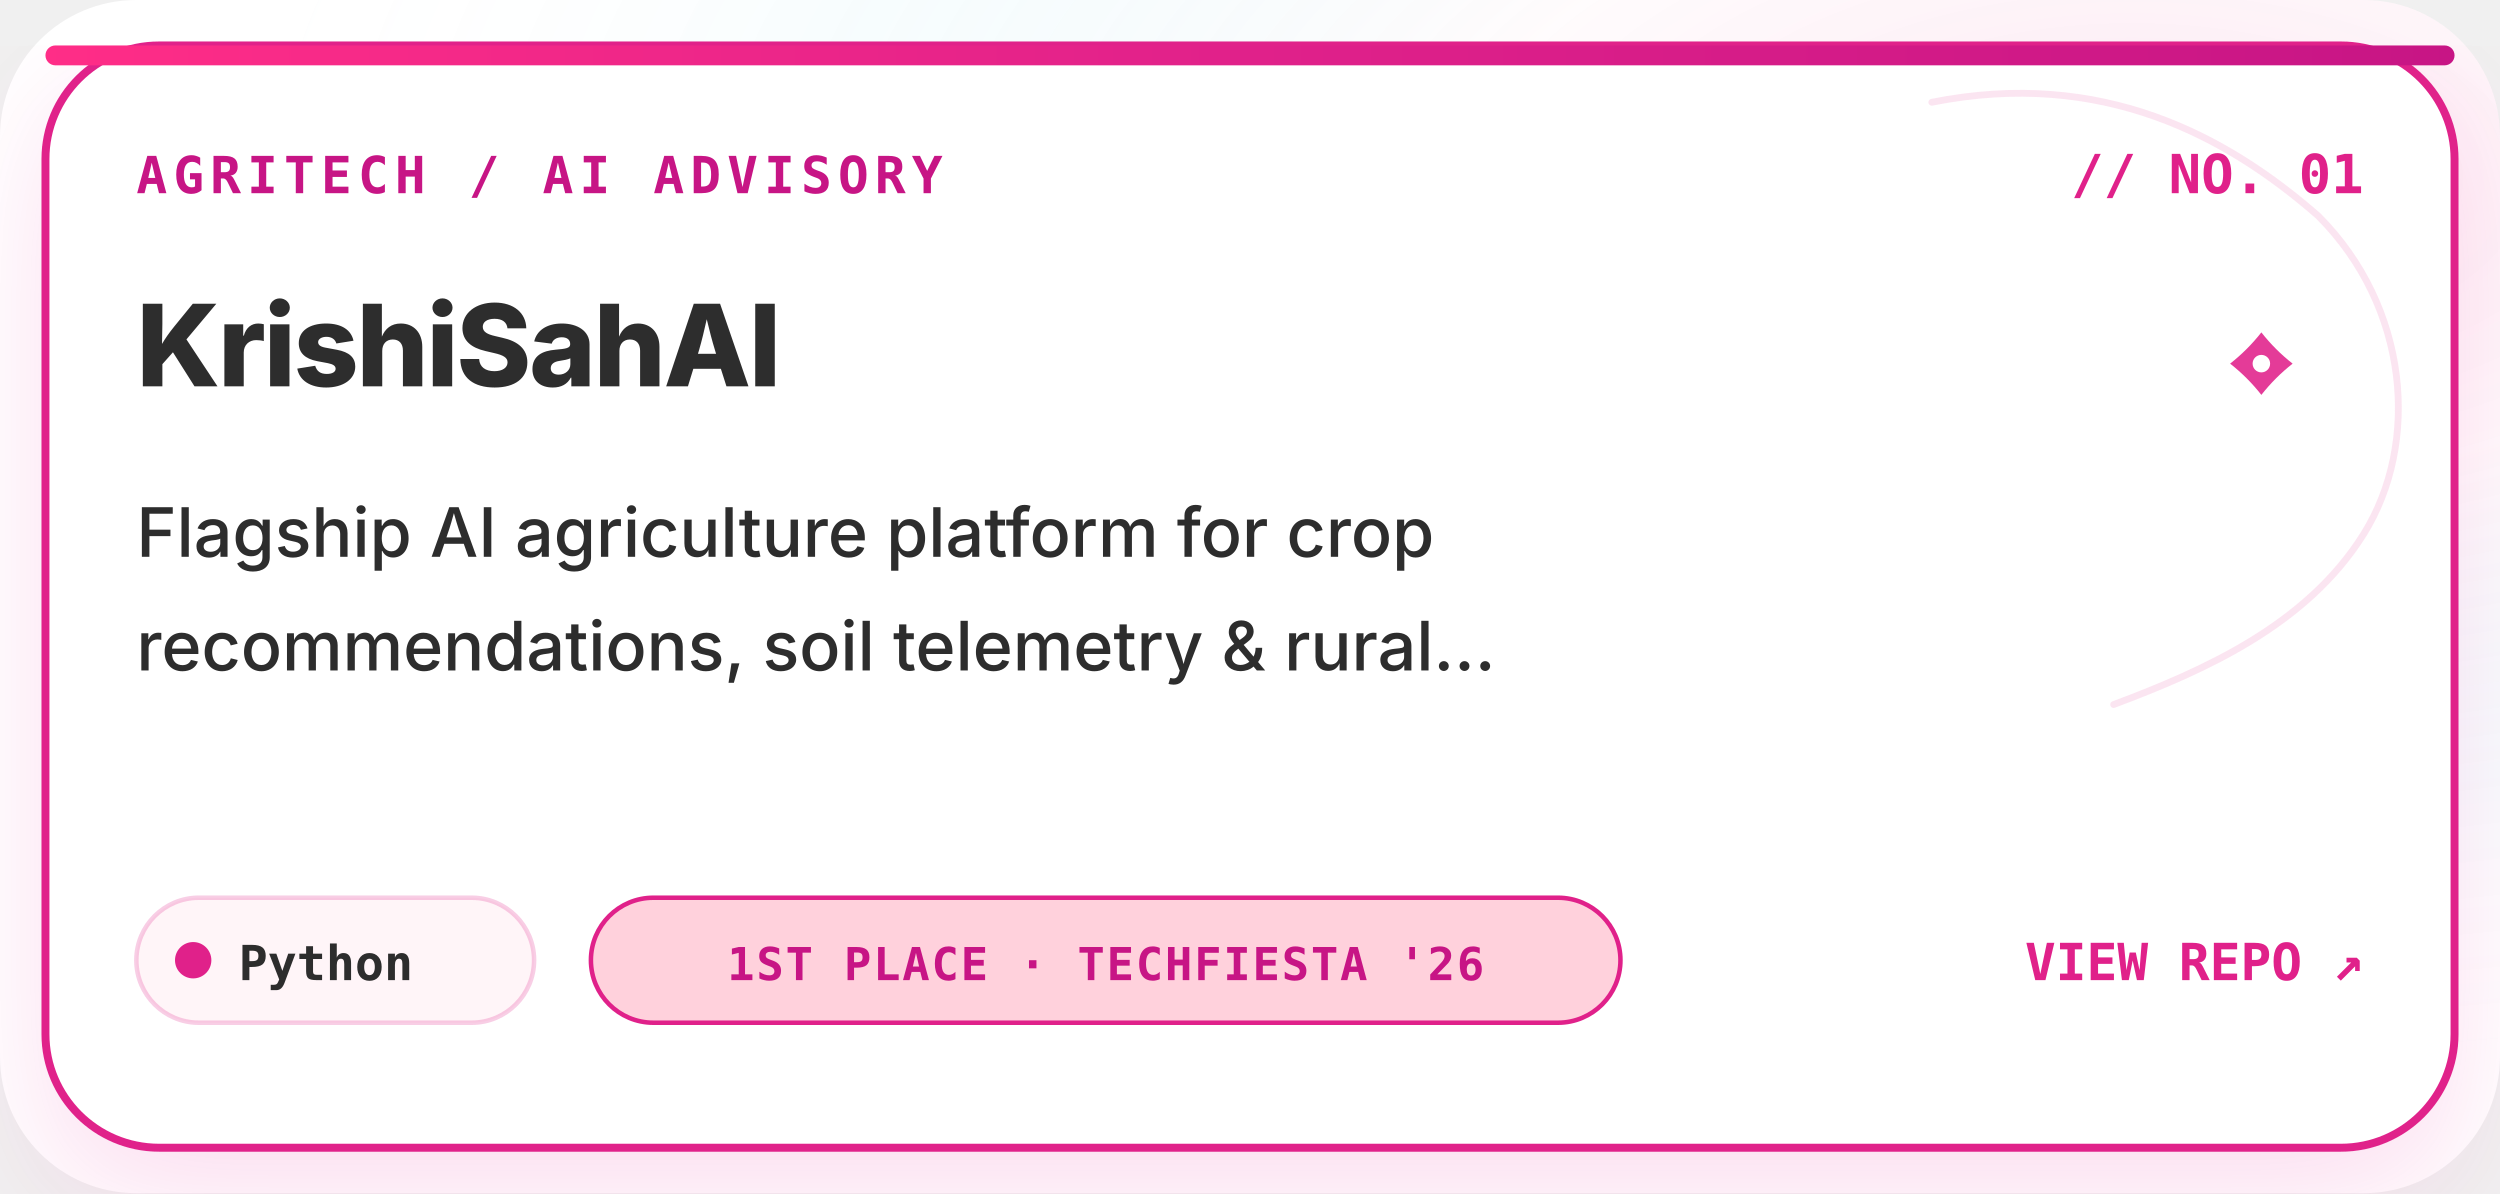
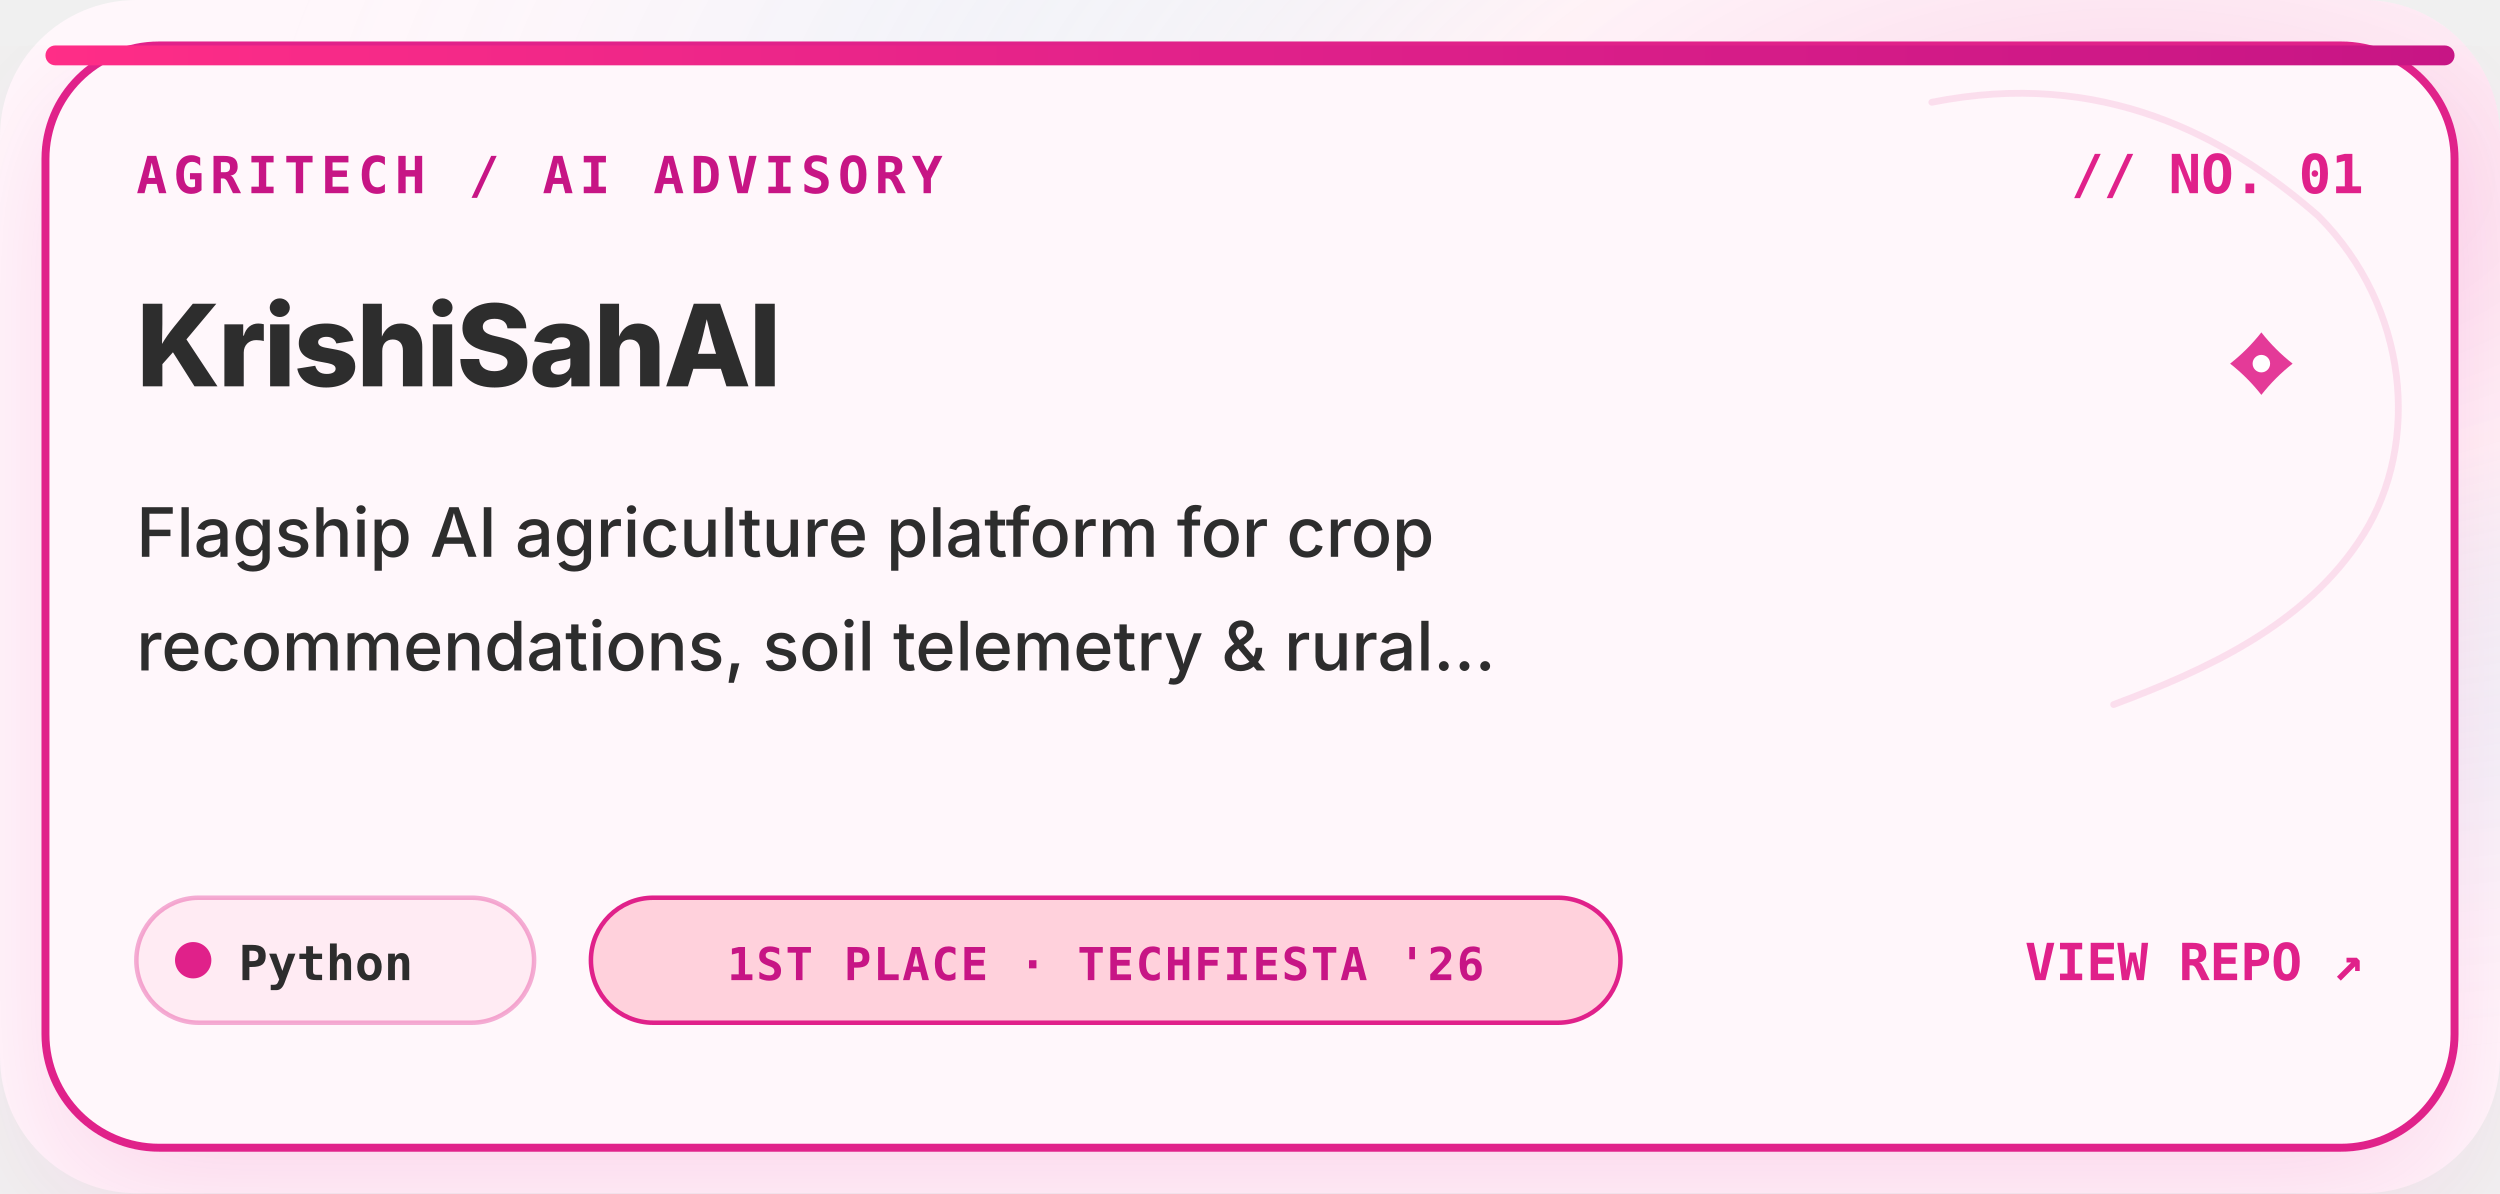
<svg xmlns="http://www.w3.org/2000/svg" viewBox="0 0 440 210" width="100%" height="210" fill="none">
  <defs>
    <style type="text/css">
        .display-title {
          font-family: 'Montserrat', 'Plus Jakarta Sans', 'Inter', -apple-system, BlinkMacSystemFont, 'Segoe UI', Roboto, sans-serif;
          font-weight: 800;
          letter-spacing: -0.02em;
        }
        .editorial-title {
          font-family: 'Cinzel', 'Playfair Display', 'Didot', Georgia, serif;
          font-weight: 700;
          letter-spacing: 0.08em;
        }
        .editorial-script {
          font-family: 'Pacifico', 'Cinzel', 'Playfair Display', 'Brush Script MT', cursive, sans-serif;
          letter-spacing: 0.02em;
        }
        .editorial-sans {
          font-family: 'Poppins', 'Inter', -apple-system, BlinkMacSystemFont, 'Segoe UI', Roboto, sans-serif;
          font-weight: 500;
        }
        .code-mono {
          font-family: 'JetBrains Mono', 'SF Mono', 'Fira Code', Menlo, Consolas, monospace;
        }
        
        /* Subtle Shimmer &amp; Pulse Keyframes */
        @keyframes subtlePulse {
          0%, 100% { opacity: 0.85; }
          50% { opacity: 1; }
        }
        @keyframes glint {
          0%, 100% { transform: scale(0.95); opacity: 0.7; }
          50% { transform: scale(1.08); opacity: 1; }
        }
        
        .pulse-anim {
          animation: subtlePulse 3s ease-in-out infinite;
        }
        .glint-anim {
          animation: glint 3.5s ease-in-out infinite;
          transform-origin: center;
        }
      </style>
    <linearGradient id="pcard_0_barbieGrad" x1="0%" y1="0%" x2="100%" y2="0%">
      <stop offset="0%" stop-color="#FF2D87" />
      <stop offset="50%" stop-color="#E0218A" />
      <stop offset="100%" stop-color="#C71585" />
    </linearGradient>
+     <linearGradient id="pcard_0_canvasPinkGrad" x1="0%" y1="0%" x2="100%" y2="100%">
+       <stop offset="0%" stop-color="#FFF0F6" />
+       <stop offset="50%" stop-color="#FFE4F0" />
+       <stop offset="100%" stop-color="#FFD6EA" />
+     </linearGradient>
    <linearGradient id="pcard_0_blushGrad" x1="0%" y1="0%" x2="100%" y2="100%">
-       <stop offset="0%" stop-color="#FFFFFF" />
-       <stop offset="60%" stop-color="#FFF0F5" />
+       <stop offset="0%" stop-color="#FFF5FA" />
+       <stop offset="50%" stop-color="#FFEBF3" />
      <stop offset="100%" stop-color="#FFD1DC" />
    </linearGradient>
    <linearGradient id="pcard_0_cyanGrad" x1="0%" y1="0%" x2="100%" y2="0%">
      <stop offset="0%" stop-color="#00B4D8" />
      <stop offset="100%" stop-color="#0077B6" />
    </linearGradient>
    <linearGradient id="pcard_0_cardGlass" x1="0%" y1="0%" x2="0%" y2="100%">
-       <stop offset="0%" stop-color="#FFFFFF" stop-opacity="0.98" />
-       <stop offset="100%" stop-color="#FFF8FA" stop-opacity="0.95" />
+       <stop offset="0%" stop-color="#FFF8FA" stop-opacity="0.98" />
+       <stop offset="100%" stop-color="#FFE8F2" stop-opacity="0.96" />
    </linearGradient>
    <linearGradient id="pcard_0_borderGrad" x1="0%" y1="0%" x2="100%" y2="100%">
-       <stop offset="0%" stop-color="#E0218A" stop-opacity="0.40" />
-       <stop offset="45%" stop-color="#FFD1DC" stop-opacity="0.25" />
-       <stop offset="75%" stop-color="#00B4D8" stop-opacity="0.20" />
-       <stop offset="100%" stop-color="#C71585" stop-opacity="0.35" />
+       <stop offset="0%" stop-color="#E0218A" stop-opacity="0.55" />
+       <stop offset="45%" stop-color="#FFD1DC" stop-opacity="0.40" />
+       <stop offset="75%" stop-color="#00B4D8" stop-opacity="0.30" />
+       <stop offset="100%" stop-color="#C71585" stop-opacity="0.50" />
    </linearGradient>
    <linearGradient id="pcard_0_goldGrad" x1="0%" y1="0%" x2="100%" y2="100%">
      <stop offset="0%" stop-color="#FDE68A" />
      <stop offset="50%" stop-color="#F59E0B" />
      <stop offset="100%" stop-color="#D97706" />
    </linearGradient>
    <radialGradient id="pcard_0_radialAura" cx="85%" cy="15%" r="75%">
-       <stop offset="0%" stop-color="#E0218A" stop-opacity="0.12" />
-       <stop offset="35%" stop-color="#FFD1DC" stop-opacity="0.08" />
-       <stop offset="70%" stop-color="#00B4D8" stop-opacity="0.03" />
-       <stop offset="100%" stop-color="#FAFAFC" stop-opacity="0" />
+       <stop offset="0%" stop-color="#E0218A" stop-opacity="0.18" />
+       <stop offset="35%" stop-color="#FFD1DC" stop-opacity="0.12" />
+       <stop offset="70%" stop-color="#00B4D8" stop-opacity="0.04" />
+       <stop offset="100%" stop-color="#FFF0F6" stop-opacity="0" />
    </radialGradient>
    <filter id="pcard_0_cardShadow" x="-10%" y="-10%" width="120%" height="125%">
      <feDropShadow dx="0" dy="8" stdDeviation="12" flood-color="#E0218A" flood-opacity="0.14" />
    </filter>
    <filter id="pcard_0_pinkGlow" x="-20%" y="-20%" width="140%" height="140%">
      <feGaussianBlur stdDeviation="4" result="blur" />
      <feComposite in="SourceGraphic" in2="blur" operator="over" />
    </filter>
  </defs>
-   <rect width="440" height="210" rx="24" fill="#FFFFFF" />
+   <rect width="440" height="210" rx="24" fill="#FFF7FB" />
  <rect width="440" height="210" rx="24" fill="url(#pcard_0_radialAura)" />
-   <rect x="8" y="8" width="424" height="194" rx="20" fill="#FFFFFF" stroke="#E0218A" stroke-width="1.4" filter="url(#pcard_0_cardShadow)" />
+   <rect x="8" y="8" width="424" height="194" rx="20" fill="#FFF7FB" stroke="#E0218A" stroke-width="1.4" filter="url(#pcard_0_cardShadow)" />
  <rect x="8" y="8" width="424" height="3.5" rx="1.75" fill="url(#pcard_0_barbieGrad)" />
  <path d="       M 340 18       C 370 12, 392 24, 408 38       C 424 54, 426 78, 416 94       C 406 110, 388 118, 372 124     " fill="none" stroke="#E0218A" stroke-width="1.2" stroke-linecap="round" opacity="0.12" />
  <g transform="translate(24, 34)">
    <text x="0" y="0" class="code-mono" font-size="9" font-weight="700" fill="#C71585" letter-spacing="0.12em">
        AGRITECH / AI ADVISORY
      </text>
    <text x="392" y="0" text-anchor="end" class="code-mono" font-size="9.5" font-weight="800" fill="#E0218A">
        // NO. 01
      </text>
  </g>
  <g transform="translate(24, 68)">
    <text x="0" y="0" class="display-title" font-size="20" font-weight="800" fill="#2D2D2D">
        KrishiSahAI
      </text>
  </g>
  <g transform="translate(24, 98)">
    <text x="0" y="0" class="editorial-sans" font-size="12" fill="#2D2D2D">
        Flagship AI agriculture platform for crop
      </text>
    <text x="0" y="20" class="editorial-sans" font-size="12" fill="#2D2D2D">
        recommendations, soil telemetry &amp; rural...
      </text>
  </g>
  <g transform="translate(24, 172)">
-     <rect x="0" y="-14" width="70" height="22" rx="11" fill="#FFF5F8" stroke="rgba(224, 33, 138, 0.22)" stroke-width="0.8" />
+     <rect x="0" y="-14" width="70" height="22" rx="11" fill="#FFEBF3" stroke="rgba(224, 33, 138, 0.35)" stroke-width="0.8" />
    <circle cx="10" cy="-3" r="3.2" fill="#E0218A" />
    <text x="18" y="0.5" class="code-mono" font-size="8.5" font-weight="700" fill="#2D2D2D">
        Python
      </text>
    <rect x="80" y="-14" width="181.2" height="22" rx="11" fill="#FFD1DC" stroke="#E0218A" stroke-width="0.8" />
    <text x="170.6" y="0.5" text-anchor="middle" class="code-mono" font-size="8" font-weight="700" fill="#C71585" letter-spacing="0.04em">
        1ST PLACE · TECHFIESTA '26
      </text>
    <text x="392" y="0.5" text-anchor="end" class="code-mono" font-size="9" font-weight="800" fill="#E0218A">
        VIEW REPO ↗
      </text>
  </g>
  <g class="glint-anim" style="transform-origin: 398px 64px;">
    <path d="         M 398 58.5         Q 400.42 61.58 403.5 64         Q 400.42 66.42 398 69.5         Q 395.58 66.42 392.5 64         Q 395.58 61.58 398 58.5         Z" fill="#E0218A" opacity="0.88" />
    <circle cx="398" cy="64" r="1.54" fill="#FFFFFF" />
  </g>
</svg>
